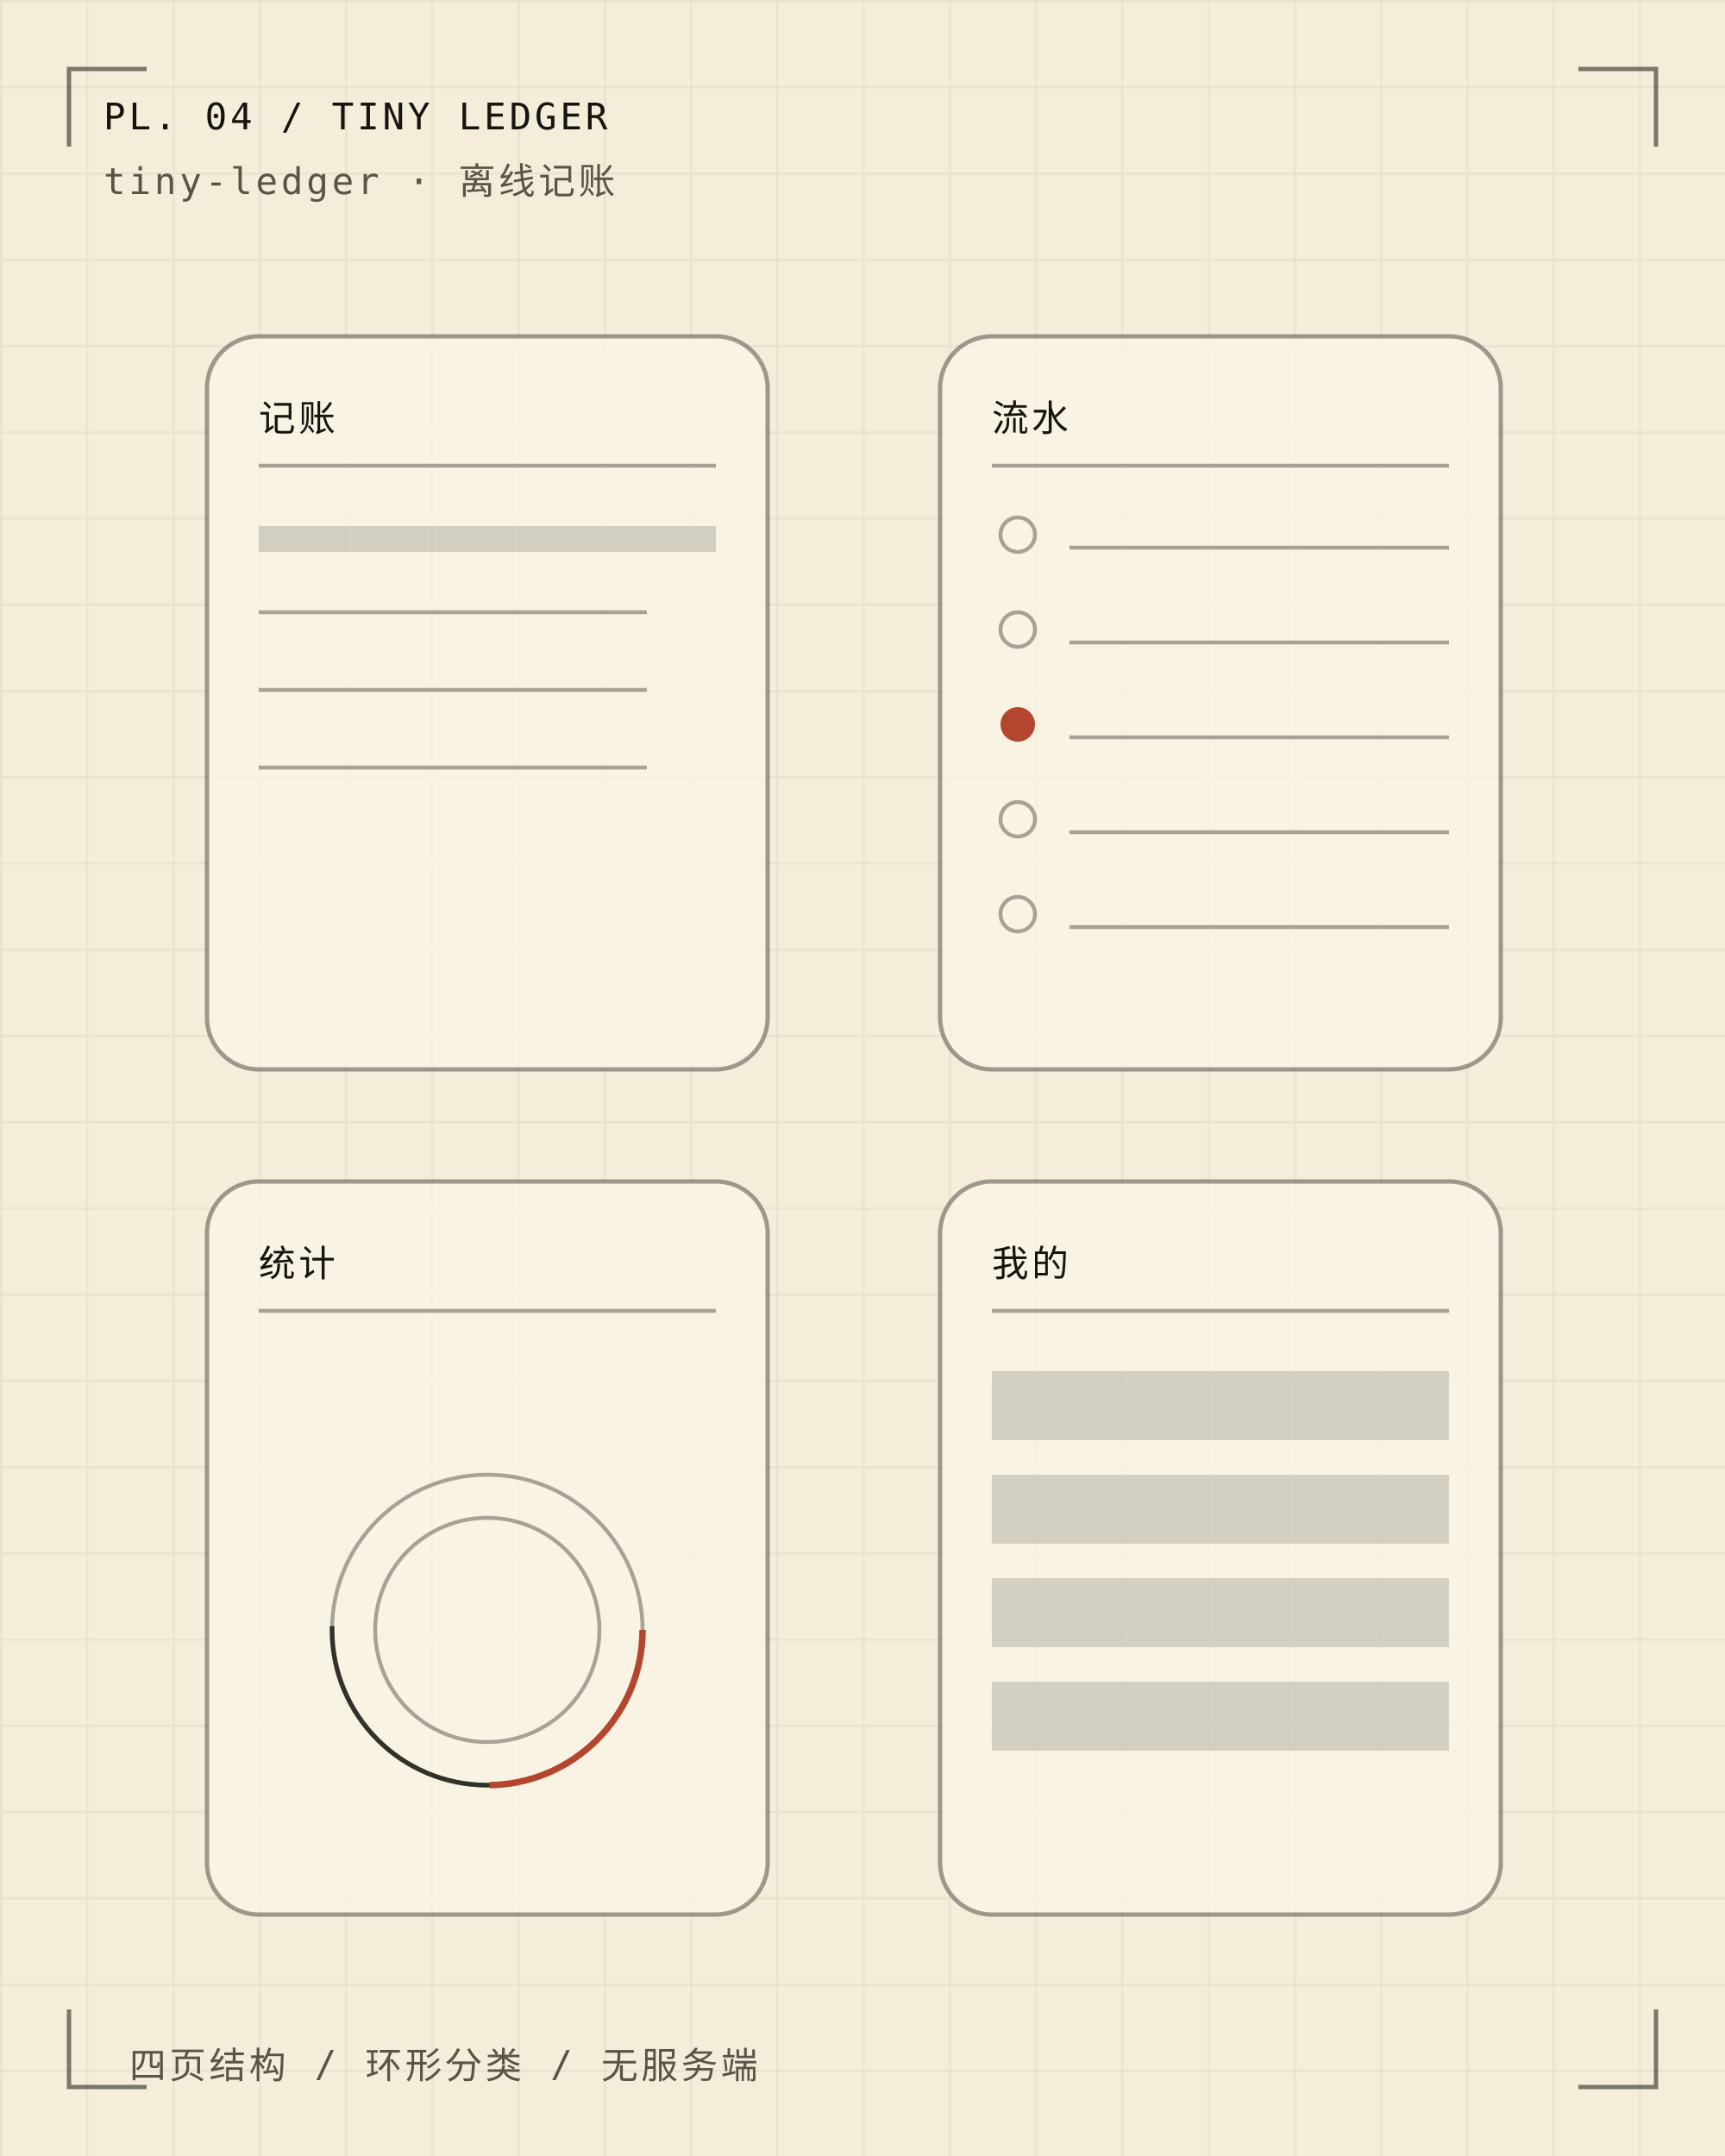
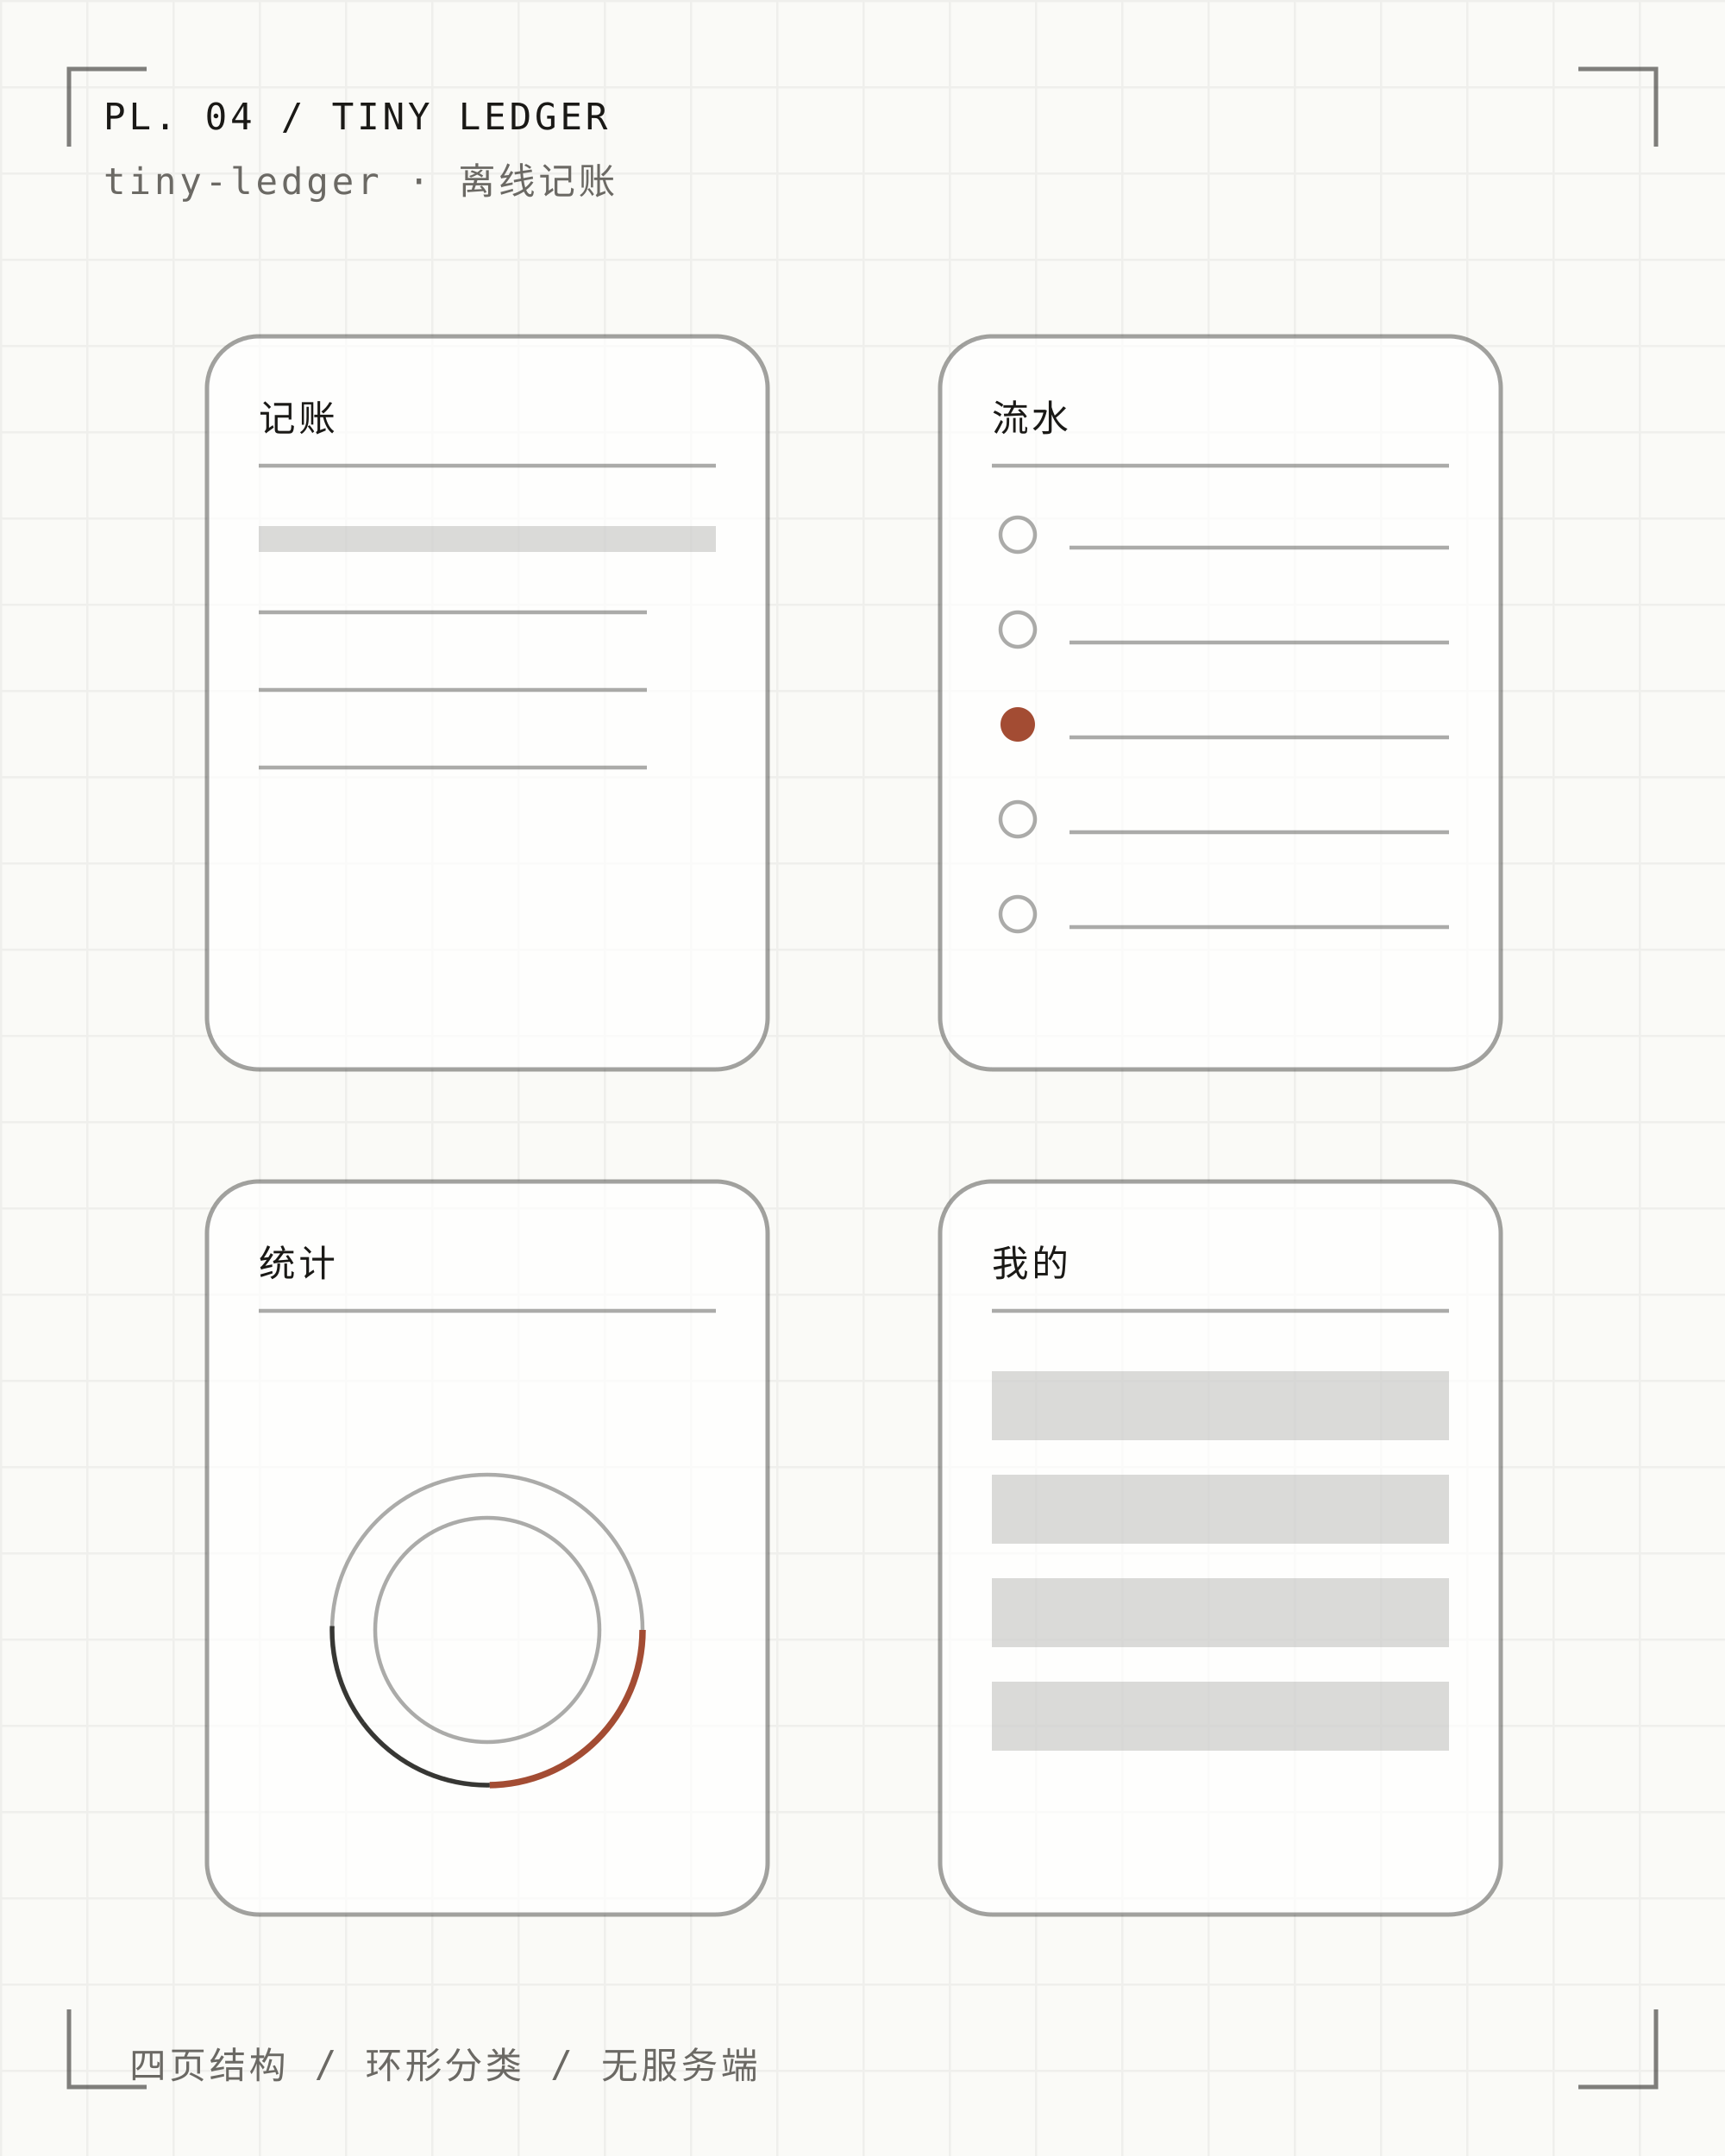
<svg xmlns="http://www.w3.org/2000/svg" viewBox="0 0 400 500" width="768" height="960" role="img" aria-label="tiny-ledger 卡面：手机四页矩阵与环形分类">
  <defs>
    <pattern id="g" width="20" height="20" patternUnits="userSpaceOnUse">
      <path class="grid" d="M20 0H0V20" />
    </pattern>
  </defs>
  <style>
- .paper{fill:#f4edda}
- .grid{stroke:#15140f;stroke-opacity:.05;fill:none}
- .frame{fill:none;stroke:#15140f;stroke-opacity:.55;stroke-width:1}
- .ln{fill:none;stroke:#15140f;stroke-opacity:.8;stroke-width:1.1}
- .ln-soft{fill:none;stroke:#15140f;stroke-opacity:.36;stroke-width:.9}
- .ln-c{fill:none;stroke:#b4462f;stroke-width:1.5}
+ .paper{fill:#fafaf7}
+ .grid{stroke:#1a1916;stroke-opacity:.05;fill:none}
+ .frame{fill:none;stroke:#1a1916;stroke-opacity:.55;stroke-width:1}
+ .ln{fill:none;stroke:#1a1916;stroke-opacity:.8;stroke-width:1.1}
+ .ln-soft{fill:none;stroke:#1a1916;stroke-opacity:.36;stroke-width:.9}
+ .ln-c{fill:none;stroke:#a34c33;stroke-width:1.5}
.dash{stroke-dasharray:3 5}
- .fill-i{fill:#15140f}
- .fill-i-soft{fill:#15140f;fill-opacity:.5}
- .fill-c{fill:#b4462f}
- .fill-c-soft{fill:#b4462f;fill-opacity:.12}
- .tx-i{fill:#15140f}
- .tx-m{fill:#5a5448}
- .tx-c{fill:#b4462f}
+ .fill-i{fill:#1a1916}
+ .fill-i-soft{fill:#1a1916;fill-opacity:.5}
+ .fill-c{fill:#a34c33}
+ .fill-c-soft{fill:#a34c33;fill-opacity:.12}
+ .tx-i{fill:#1a1916}
+ .tx-m{fill:#6b6964}
+ .tx-c{fill:#a34c33}
.mono{font-family:ui-monospace,Menlo,Consolas,monospace;font-size:8.5px;letter-spacing:.09em}
.mono-l{font-family:ui-monospace,Menlo,Consolas,monospace;font-size:11px;letter-spacing:.12em}
.serif{font-family:Georgia,'Songti SC','SimSun',serif}
- .card{fill:#faf5e6;fill-opacity:.7;stroke:#15140f;stroke-opacity:.4;stroke-width:1}
- .card-c{fill:#faf5e6;fill-opacity:.7;stroke:#b4462f;stroke-opacity:.55;stroke-width:1}
- .bar{fill:#15140f;fill-opacity:.16}
- .bar-c{fill:#b4462f;fill-opacity:.28}
- .chip{fill:#15140f;fill-opacity:.85}
- .chip-tx{fill:#f4edda}
+ .card{fill:#ffffff;fill-opacity:.7;stroke:#1a1916;stroke-opacity:.4;stroke-width:1}
+ .card-c{fill:#ffffff;fill-opacity:.7;stroke:#a34c33;stroke-opacity:.55;stroke-width:1}
+ .bar{fill:#1a1916;fill-opacity:.16}
+ .bar-c{fill:#a34c33;fill-opacity:.28}
+ .chip{fill:#1a1916;fill-opacity:.85}
+ .chip-tx{fill:#fafaf7}
@media (prefers-reduced-motion: no-preference){
.anim-fade{animation:afade .8s ease both}
.d1{animation-delay:.14s}
.d2{animation-delay:.28s}
.d3{animation-delay:.42s}
.d4{animation-delay:.56s}
}
@keyframes afade{from{opacity:0}to{opacity:1}}
</style>
  <rect width="400" height="500" class="paper" />
  <rect width="400" height="500" fill="url(#g)" />
  <g class="frame">
    <path d="M16 34V16H34" />
    <path d="M366 16H384V34" />
    <path d="M16 466V484H34" />
    <path d="M366 484H384V466" />
  </g>
  <text x="24" y="30" class="mono tx-i">PL. 04 / TINY LEDGER</text>
  <text x="24" y="45" class="mono tx-m">tiny-ledger · 离线记账</text>
  <rect x="48" y="78" width="130" height="170" rx="12" class="card" />
  <text x="60" y="100" class="mono tx-i">记账</text>
  <path class="ln-soft" d="M60 108h106" />
  <path class="bar" d="M60 122h106v6h-106z" />
  <path class="ln-soft" d="M60 142h90" />
  <path class="ln-soft" d="M60 160h90" />
  <path class="ln-soft" d="M60 178h90" />
  <rect x="218" y="78" width="130" height="170" rx="12" class="card" />
  <text x="230" y="100" class="mono tx-i">流水</text>
  <path class="ln-soft" d="M230 108h106" />
  <circle cx="236" cy="124" r="4" class="ln-soft" />
  <path class="ln-soft" d="M248 127h88" />
  <circle cx="236" cy="146" r="4" class="ln-soft" />
  <path class="ln-soft" d="M248 149h88" />
  <circle cx="236" cy="168" r="4" class="fill-c" />
  <path class="ln-soft" d="M248 171h88" />
  <circle cx="236" cy="190" r="4" class="ln-soft" />
  <path class="ln-soft" d="M248 193h88" />
  <circle cx="236" cy="212" r="4" class="ln-soft" />
  <path class="ln-soft" d="M248 215h88" />
  <rect x="48" y="274" width="130" height="170" rx="12" class="card" />
  <text x="60" y="296" class="mono tx-i">统计</text>
  <path class="ln-soft" d="M60 304h106" />
  <circle cx="113" cy="378" r="36" class="ln-soft" fill="none" />
  <circle cx="113" cy="378" r="36" class="ln-c" fill="none" stroke-dasharray="56 229" stroke-dashoffset="0" stroke-width="4" />
  <circle cx="113" cy="378" r="36" fill="none" stroke-width="4" class="ln" stroke-dasharray="34 229" stroke-dashoffset="-56" />
  <circle cx="113" cy="378" r="36" fill="none" stroke-width="4" class="ln" stroke-dasharray="24 229" stroke-dashoffset="-90" />
  <circle cx="113" cy="378" r="26" class="ln-soft" fill="none" />
  <rect x="218" y="274" width="130" height="170" rx="12" class="card" />
  <text x="230" y="296" class="mono tx-i">我的</text>
  <path class="ln-soft" d="M230 304h106" />
  <rect x="230" y="318" width="106" height="16" class="bar" />
  <rect x="230" y="342" width="106" height="16" class="bar" />
  <rect x="230" y="366" width="106" height="16" class="bar" />
  <rect x="230" y="390" width="106" height="16" class="bar" />
  <text x="30" y="482" class="mono tx-m">四页结构 / 环形分类 / 无服务端</text>
</svg>
